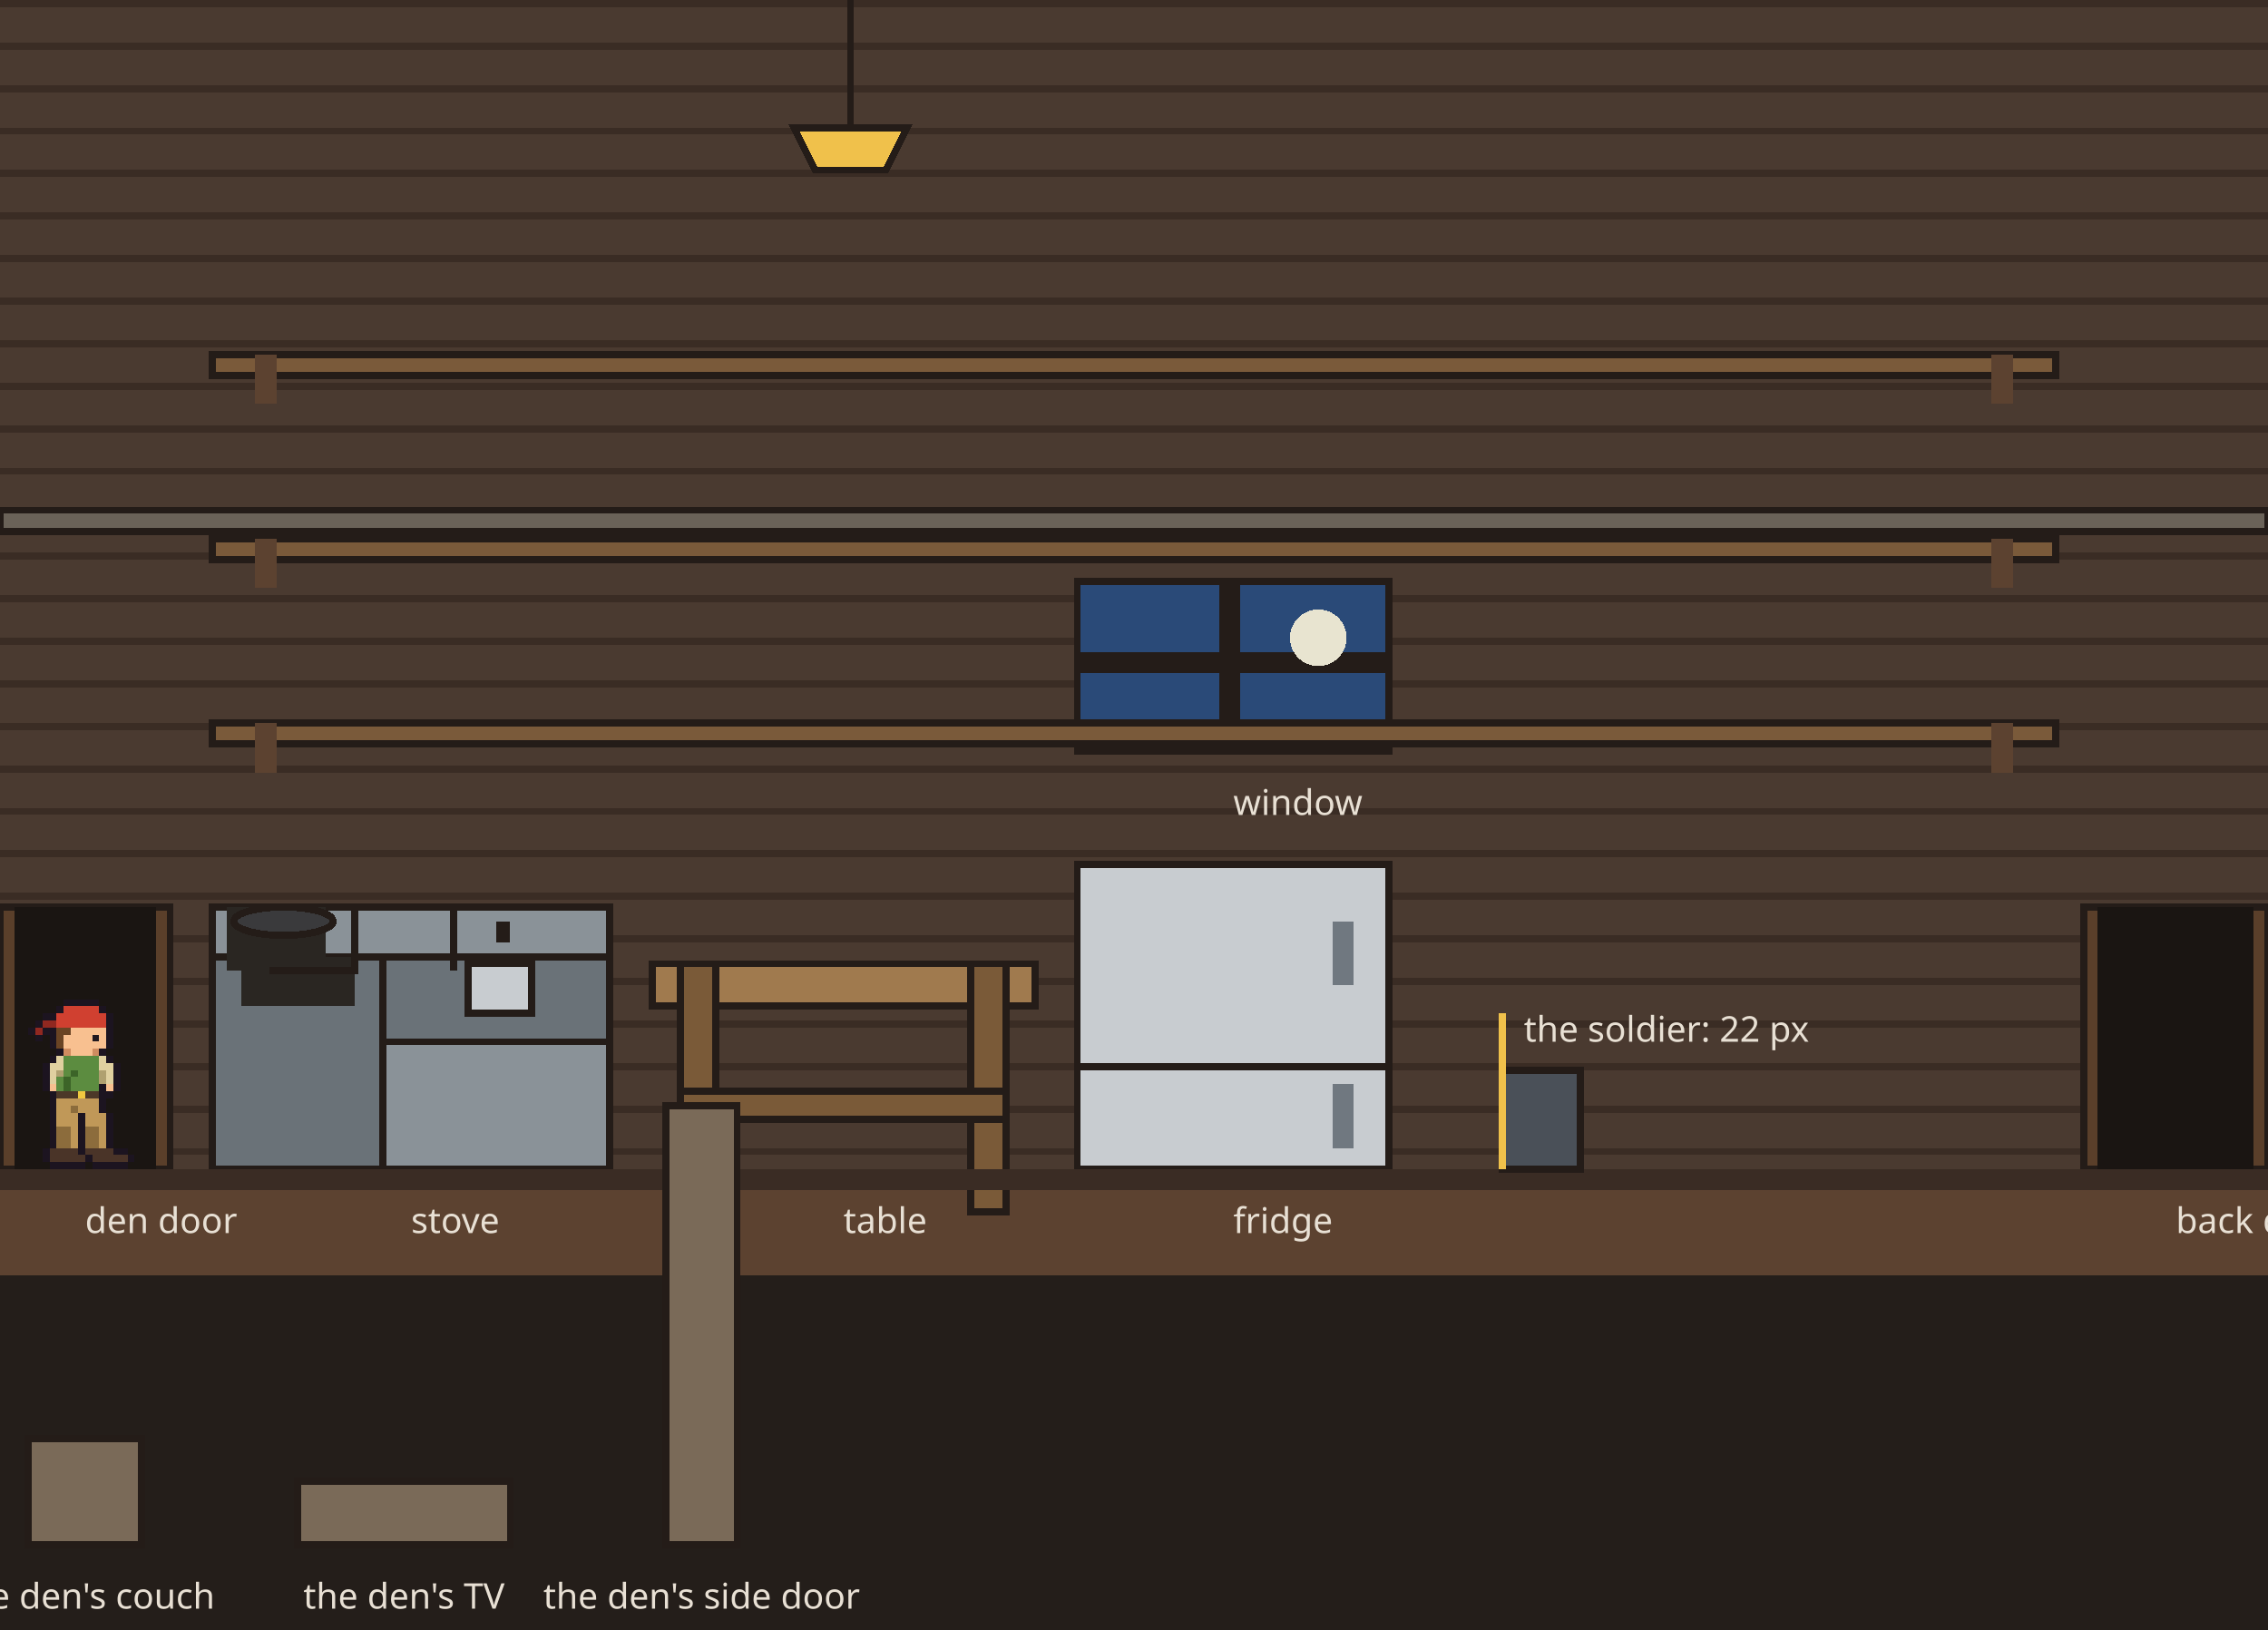
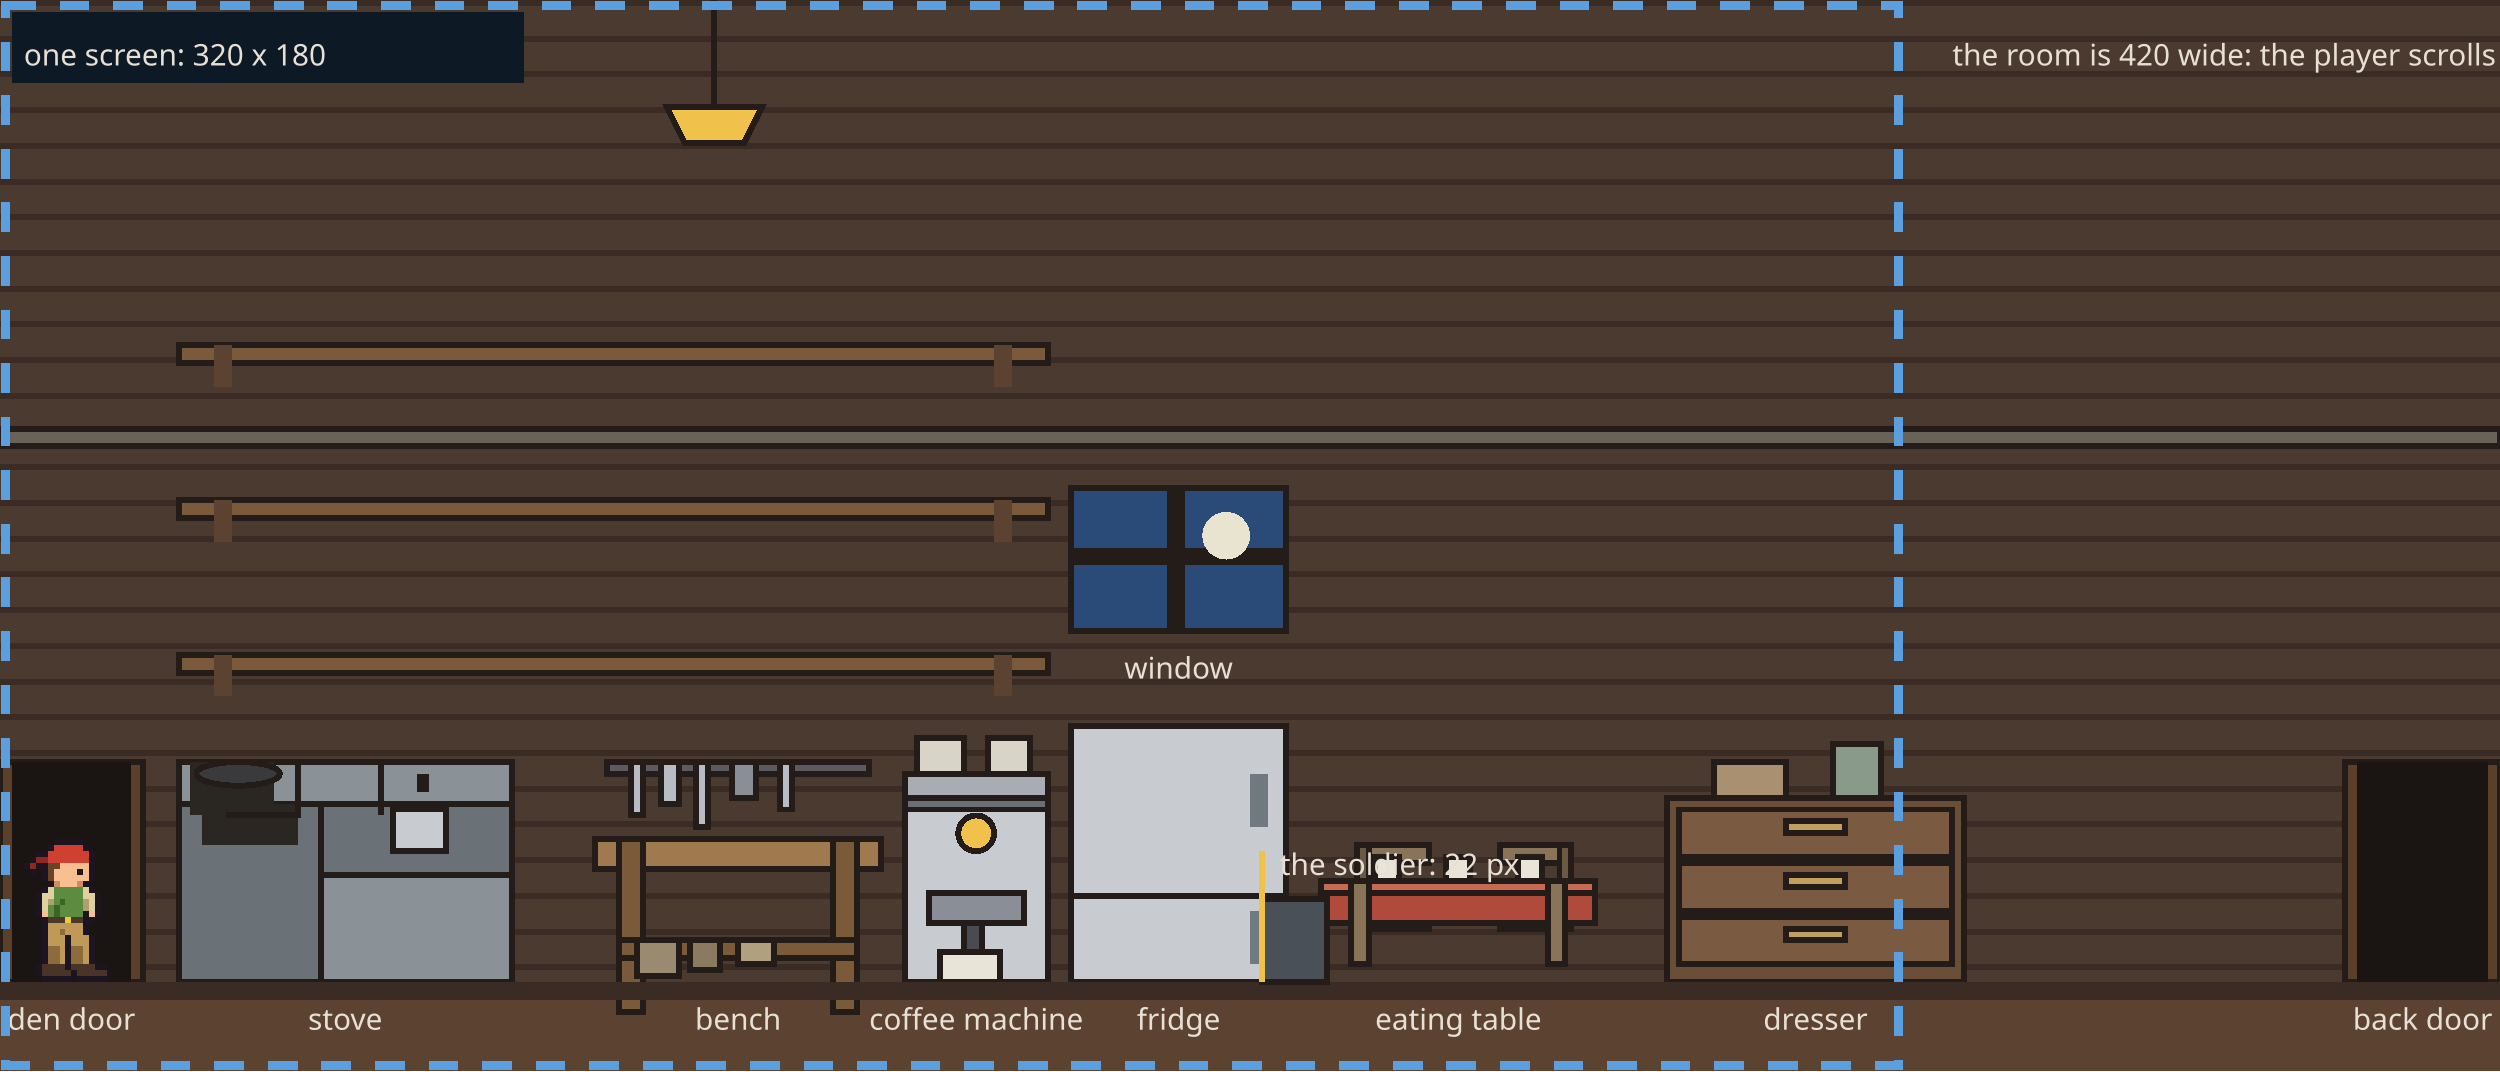
- <svg xmlns="http://www.w3.org/2000/svg" viewBox="0 0 320 230" width="960" height="690" shape-rendering="crispEdges">
+ <svg xmlns="http://www.w3.org/2000/svg" viewBox="0 0 420 180" preserveAspectRatio="xMidYMid meet" shape-rendering="crispEdges">
  <style>text{font:5px sans-serif;fill:#e8e0d4}</style>
-   <rect width="320" height="180" fill="#4a3a30" />
-   <rect x="0" y="0" width="320" height="1" fill="#3a2c24" />
-   <rect x="0" y="6" width="320" height="1" fill="#3a2c24" />
-   <rect x="0" y="12" width="320" height="1" fill="#3a2c24" />
-   <rect x="0" y="18" width="320" height="1" fill="#3a2c24" />
-   <rect x="0" y="24" width="320" height="1" fill="#3a2c24" />
-   <rect x="0" y="30" width="320" height="1" fill="#3a2c24" />
-   <rect x="0" y="36" width="320" height="1" fill="#3a2c24" />
-   <rect x="0" y="42" width="320" height="1" fill="#3a2c24" />
-   <rect x="0" y="48" width="320" height="1" fill="#3a2c24" />
-   <rect x="0" y="54" width="320" height="1" fill="#3a2c24" />
-   <rect x="0" y="60" width="320" height="1" fill="#3a2c24" />
-   <rect x="0" y="66" width="320" height="1" fill="#3a2c24" />
-   <rect x="0" y="72" width="320" height="1" fill="#3a2c24" />
-   <rect x="0" y="78" width="320" height="1" fill="#3a2c24" />
-   <rect x="0" y="84" width="320" height="1" fill="#3a2c24" />
-   <rect x="0" y="90" width="320" height="1" fill="#3a2c24" />
-   <rect x="0" y="96" width="320" height="1" fill="#3a2c24" />
-   <rect x="0" y="102" width="320" height="1" fill="#3a2c24" />
-   <rect x="0" y="108" width="320" height="1" fill="#3a2c24" />
-   <rect x="0" y="114" width="320" height="1" fill="#3a2c24" />
-   <rect x="0" y="120" width="320" height="1" fill="#3a2c24" />
-   <rect x="0" y="126" width="320" height="1" fill="#3a2c24" />
-   <rect x="0" y="132" width="320" height="1" fill="#3a2c24" />
-   <rect x="0" y="138" width="320" height="1" fill="#3a2c24" />
-   <rect x="0" y="144" width="320" height="1" fill="#3a2c24" />
-   <rect x="0" y="150" width="320" height="1" fill="#3a2c24" />
-   <rect x="0" y="156" width="320" height="1" fill="#3a2c24" />
-   <rect x="0" y="162" width="320" height="1" fill="#3a2c24" />
-   <rect x="0" y="165" width="320" height="15" fill="#5c4230" />
-   <rect x="0" y="165" width="320" height="2" fill="#2a1f18" />
+   <rect width="420" height="180" fill="#4a3a30" />
+   <rect x="0" y="0" width="420" height="1" fill="#3a2c24" />
+   <rect x="0" y="6" width="420" height="1" fill="#3a2c24" />
+   <rect x="0" y="12" width="420" height="1" fill="#3a2c24" />
+   <rect x="0" y="18" width="420" height="1" fill="#3a2c24" />
+   <rect x="0" y="24" width="420" height="1" fill="#3a2c24" />
+   <rect x="0" y="30" width="420" height="1" fill="#3a2c24" />
+   <rect x="0" y="36" width="420" height="1" fill="#3a2c24" />
+   <rect x="0" y="42" width="420" height="1" fill="#3a2c24" />
+   <rect x="0" y="48" width="420" height="1" fill="#3a2c24" />
+   <rect x="0" y="54" width="420" height="1" fill="#3a2c24" />
+   <rect x="0" y="60" width="420" height="1" fill="#3a2c24" />
+   <rect x="0" y="66" width="420" height="1" fill="#3a2c24" />
+   <rect x="0" y="72" width="420" height="1" fill="#3a2c24" />
+   <rect x="0" y="78" width="420" height="1" fill="#3a2c24" />
+   <rect x="0" y="84" width="420" height="1" fill="#3a2c24" />
+   <rect x="0" y="90" width="420" height="1" fill="#3a2c24" />
+   <rect x="0" y="96" width="420" height="1" fill="#3a2c24" />
+   <rect x="0" y="102" width="420" height="1" fill="#3a2c24" />
+   <rect x="0" y="108" width="420" height="1" fill="#3a2c24" />
+   <rect x="0" y="114" width="420" height="1" fill="#3a2c24" />
+   <rect x="0" y="120" width="420" height="1" fill="#3a2c24" />
+   <rect x="0" y="126" width="420" height="1" fill="#3a2c24" />
+   <rect x="0" y="132" width="420" height="1" fill="#3a2c24" />
+   <rect x="0" y="138" width="420" height="1" fill="#3a2c24" />
+   <rect x="0" y="144" width="420" height="1" fill="#3a2c24" />
+   <rect x="0" y="150" width="420" height="1" fill="#3a2c24" />
+   <rect x="0" y="156" width="420" height="1" fill="#3a2c24" />
+   <rect x="0" y="162" width="420" height="1" fill="#3a2c24" />
+   <rect x="0" y="165" width="420" height="15" fill="#5c4230" />
+   <rect x="0" y="165" width="420" height="2" fill="#2a1f18" />
  <rect x="0" y="128" width="24" height="37" fill="#5a3f2a" stroke="#241c18" />
  <rect x="2" y="128" width="20" height="37" fill="#1a1512" />
-   <text x="12" y="174" font-size="4">den door</text>
+   <text x="12" y="173" font-size="4" text-anchor="middle">den door</text>
  <rect x="30" y="128" width="56" height="37" fill="#8a9298" stroke="#241c18" />
  <rect x="30" y="135" width="24" height="30" fill="#6a7278" stroke="#241c18" />
  <rect x="54" y="135" width="32" height="12" fill="#6a7278" stroke="#241c18" />
  <rect x="34" y="135" width="16" height="7" fill="#2a2622" />
  <rect x="32" y="128" width="14" height="9" fill="#2a2622" />
  <path d="M38 137 h12 v-9 h14 v9" fill="none" stroke="#241c18" stroke-width="1" />
-   <text x="58" y="174" font-size="4">stove</text>
-   <rect x="92" y="136" width="54" height="6" fill="#a07a4e" stroke="#241c18" />
-   <rect x="96" y="136" width="5" height="35" fill="#7a5a38" stroke="#241c18" />
-   <rect x="137" y="136" width="5" height="35" fill="#7a5a38" stroke="#241c18" />
-   <rect x="96" y="154" width="46" height="4" fill="#7a5a38" stroke="#241c18" />
-   <text x="119" y="174" font-size="4">table</text>
-   <rect x="152" y="122" width="44" height="43" fill="#c8ccd0" stroke="#241c18" />
-   <rect x="152" y="150" width="44" height="1" fill="#241c18" />
-   <rect x="188" y="130" width="3" height="9" fill="#707880" />
-   <rect x="188" y="153" width="3" height="9" fill="#707880" />
-   <text x="174" y="174" font-size="4">fridge</text>
-   <rect x="152" y="82" width="44" height="24" fill="#2a4a78" stroke="#241c18" />
-   <rect x="172" y="82" width="3" height="24" fill="#241c18" />
-   <rect x="152" y="92" width="44" height="3" fill="#241c18" />
-   <circle cx="186" cy="90" r="4" fill="#e8e4d0" />
-   <text x="174" y="115" font-size="4">window</text>
-   <rect x="294" y="128" width="26" height="37" fill="#5a3f2a" stroke="#241c18" />
-   <rect x="296" y="128" width="22" height="37" fill="#1a1512" />
-   <text x="307" y="174" font-size="4">back door</text>
-   <rect x="30" y="102" width="260" height="3" fill="#7a5a3a" stroke="#241c18" />
-   <rect x="36" y="102" width="3" height="7" fill="#5c4230" />
-   <rect x="281" y="102" width="3" height="7" fill="#5c4230" />
-   <rect x="30" y="76" width="260" height="3" fill="#7a5a3a" stroke="#241c18" />
-   <rect x="36" y="76" width="3" height="7" fill="#5c4230" />
-   <rect x="281" y="76" width="3" height="7" fill="#5c4230" />
-   <rect x="30" y="50" width="260" height="3" fill="#7a5a3a" stroke="#241c18" />
-   <rect x="36" y="50" width="3" height="7" fill="#5c4230" />
-   <rect x="281" y="50" width="3" height="7" fill="#5c4230" />
+   <text x="58" y="173" font-size="4" text-anchor="middle">stove</text>
+   <rect x="100" y="141" width="48" height="5" fill="#a07a4e" stroke="#241c18" />
+   <rect x="104" y="141" width="4" height="29" fill="#7a5a38" stroke="#241c18" />
+   <rect x="140" y="141" width="4" height="29" fill="#7a5a38" stroke="#241c18" />
+   <rect x="104" y="158" width="40" height="3" fill="#7a5a38" stroke="#241c18" />
+   <rect x="107" y="158" width="7" height="6" fill="#9a8a70" stroke="#241c18" />
+   <rect x="116" y="158" width="5" height="5" fill="#8a7a60" stroke="#241c18" />
+   <rect x="124" y="158" width="6" height="4" fill="#b0a080" stroke="#241c18" />
+   <rect x="102" y="128" width="44" height="2" fill="#5a5a60" stroke="#241c18" />
+   <rect x="106" y="128" width="2" height="9" fill="#b8bcc4" stroke="#241c18" />
+   <rect x="111" y="128" width="3" height="7" fill="#b8bcc4" stroke="#241c18" />
+   <rect x="117" y="128" width="2" height="11" fill="#b8bcc4" stroke="#241c18" />
+   <rect x="123" y="128" width="4" height="6" fill="#8a8e96" stroke="#241c18" />
+   <rect x="131" y="128" width="2" height="8" fill="#b8bcc4" stroke="#241c18" />
+   <text x="124" y="173" font-size="4" text-anchor="middle">bench</text>
+   <rect x="152" y="130" width="24" height="35" fill="#c8ccd0" stroke="#241c18" />
+   <rect x="152" y="130" width="24" height="6" fill="#a8adb4" stroke="#241c18" />
+   <circle cx="164" cy="140" r="3" fill="#f0c14b" stroke="#241c18" />
+   <rect x="156" y="150" width="16" height="5" fill="#8a8e96" stroke="#241c18" />
+   <rect x="162" y="155" width="3" height="6" fill="#4a4a50" stroke="#241c18" />
+   <rect x="158" y="160" width="10" height="5" fill="#e8e4d8" stroke="#241c18" />
+   <rect x="154" y="124" width="8" height="6" fill="#d8d4c8" stroke="#241c18" />
+   <rect x="166" y="124" width="7" height="6" fill="#d8d4c8" stroke="#241c18" />
+   <rect x="152" y="134" width="24" height="2" fill="#6a6e76" stroke="#241c18" />
+   <text x="164" y="173" font-size="4" text-anchor="middle">coffee machine</text>
+   <rect x="180" y="122" width="36" height="43" fill="#c8ccd0" stroke="#241c18" />
+   <rect x="180" y="150" width="36" height="1" fill="#241c18" />
+   <rect x="210" y="130" width="3" height="9" fill="#707880" />
+   <rect x="210" y="153" width="3" height="9" fill="#707880" />
+   <text x="198" y="173" font-size="4" text-anchor="middle">fridge</text>
+   <rect x="228" y="153" width="12" height="3" fill="#8a7458" stroke="#241c18" />
+   <rect x="228" y="142" width="12" height="3" fill="#8a7458" stroke="#241c18" />
+   <rect x="252" y="153" width="12" height="3" fill="#8a7458" stroke="#241c18" />
+   <rect x="252" y="142" width="12" height="3" fill="#8a7458" stroke="#241c18" />
+   <rect x="228" y="142" width="2" height="9" fill="#6a5a44" stroke="#241c18" />
+   <rect x="262" y="142" width="2" height="9" fill="#6a5a44" stroke="#241c18" />
+   <rect x="222" y="148" width="46" height="4" fill="#b8a888" stroke="#241c18" />
+   <rect x="222" y="148" width="46" height="7" fill="#b04a3a" stroke="#241c18" />
+   <rect x="222" y="148" width="46" height="2" fill="#c86a52" stroke="#241c18" />
+   <rect x="227" y="148" width="3" height="14" fill="#8a7458" stroke="#241c18" />
+   <rect x="260" y="148" width="3" height="14" fill="#8a7458" stroke="#241c18" />
+   <rect x="231" y="144" width="4" height="4" fill="#e8e4d8" stroke="#241c18" />
+   <rect x="243" y="144" width="4" height="4" fill="#e8e4d8" stroke="#241c18" />
+   <rect x="255" y="144" width="4" height="4" fill="#e8e4d8" stroke="#241c18" />
+   <text x="245" y="173" font-size="4" text-anchor="middle">eating table</text>
+   <rect x="180" y="82" width="36" height="24" fill="#2a4a78" stroke="#241c18" />
+   <rect x="196" y="82" width="3" height="24" fill="#241c18" />
+   <rect x="180" y="92" width="36" height="3" fill="#241c18" />
+   <circle cx="206" cy="90" r="4" fill="#e8e4d0" />
+   <text x="198" y="114" font-size="4" text-anchor="middle">window</text>
+   <rect x="280" y="134" width="50" height="31" fill="#6a4e38" stroke="#241c18" />
+   <rect x="282" y="136" width="46" height="8" fill="#7a5a40" stroke="#241c18" />
+   <rect x="282" y="145" width="46" height="8" fill="#7a5a40" stroke="#241c18" />
+   <rect x="282" y="154" width="46" height="8" fill="#7a5a40" stroke="#241c18" />
+   <rect x="300" y="138" width="10" height="2" fill="#c0a060" stroke="#241c18" />
+   <rect x="300" y="147" width="10" height="2" fill="#c0a060" stroke="#241c18" />
+   <rect x="300" y="156" width="10" height="2" fill="#c0a060" stroke="#241c18" />
+   <rect x="288" y="128" width="12" height="6" fill="#a89070" stroke="#241c18" />
+   <rect x="308" y="125" width="8" height="9" fill="#8a9a8a" stroke="#241c18" />
+   <text x="305" y="173" font-size="4" text-anchor="middle">dresser</text>
+   <rect x="394" y="128" width="26" height="37" fill="#5a3f2a" stroke="#241c18" />
+   <rect x="396" y="128" width="22" height="37" fill="#1a1512" />
+   <text x="407" y="173" font-size="4" text-anchor="middle">back door</text>
+   <rect x="30" y="110" width="146" height="3" fill="#7a5a3a" stroke="#241c18" />
+   <rect x="36" y="110" width="3" height="7" fill="#5c4230" />
+   <rect x="167" y="110" width="3" height="7" fill="#5c4230" />
+   <rect x="30" y="84" width="146" height="3" fill="#7a5a3a" stroke="#241c18" />
+   <rect x="36" y="84" width="3" height="7" fill="#5c4230" />
+   <rect x="167" y="84" width="3" height="7" fill="#5c4230" />
+   <rect x="30" y="58" width="146" height="3" fill="#7a5a3a" stroke="#241c18" />
+   <rect x="36" y="58" width="3" height="7" fill="#5c4230" />
+   <rect x="167" y="58" width="3" height="7" fill="#5c4230" />
  <line x1="120" y1="0" x2="120" y2="18" stroke="#241c18" stroke-width="1" />
  <path d="M112 18 h16 l-3 6 h-10 z" fill="#f0c14b" stroke="#241c18" stroke-width="1" />
  <rect x="66" y="136" width="9" height="7" fill="#c8ccd0" stroke="#241c18" stroke-width="1" />
  <rect x="70" y="130" width="2" height="3" fill="#241c18" />
  <ellipse cx="40" cy="130" rx="7" ry="2" fill="#3a3a3c" stroke="#241c18" stroke-width="1" />
-   <rect x="0" y="165" width="320" height="3" fill="#3a2c24" />
+   <rect x="0" y="165" width="420" height="3" fill="#3a2c24" />
  <rect x="212" y="151" width="11" height="14" fill="#4a5058" stroke="#241c18" stroke-width="1" />
-   <rect x="0" y="72" width="320" height="3" fill="#6a6258" stroke="#241c18" stroke-width="1" />
+   <rect x="0" y="72" width="420" height="3" fill="#6a6258" stroke="#241c18" stroke-width="1" />
  <rect x="9" y="141" width="1" height="1" fill="#1c1420" />
  <rect x="10" y="141" width="1" height="1" fill="#1c1420" />
  <rect x="11" y="141" width="1" height="1" fill="#1c1420" />
  <rect x="12" y="141" width="1" height="1" fill="#1c1420" />
  <rect x="13" y="141" width="1" height="1" fill="#1c1420" />
  <rect x="8" y="142" width="1" height="1" fill="#1c1420" />
  <rect x="9" y="142" width="1" height="1" fill="#d04030" />
  <rect x="10" y="142" width="1" height="1" fill="#d04030" />
  <rect x="11" y="142" width="1" height="1" fill="#d04030" />
  <rect x="12" y="142" width="1" height="1" fill="#d04030" />
  <rect x="13" y="142" width="1" height="1" fill="#d04030" />
  <rect x="14" y="142" width="1" height="1" fill="#1c1420" />
  <rect x="6" y="143" width="1" height="1" fill="#1c1420" />
  <rect x="7" y="143" width="1" height="1" fill="#1c1420" />
  <rect x="8" y="143" width="1" height="1" fill="#d04030" />
  <rect x="9" y="143" width="1" height="1" fill="#d04030" />
  <rect x="10" y="143" width="1" height="1" fill="#d04030" />
  <rect x="11" y="143" width="1" height="1" fill="#d04030" />
  <rect x="12" y="143" width="1" height="1" fill="#d04030" />
  <rect x="13" y="143" width="1" height="1" fill="#d04030" />
  <rect x="14" y="143" width="1" height="1" fill="#d04030" />
  <rect x="15" y="143" width="1" height="1" fill="#1c1420" />
  <rect x="5" y="144" width="1" height="1" fill="#1c1420" />
  <rect x="6" y="144" width="1" height="1" fill="#902820" />
  <rect x="7" y="144" width="1" height="1" fill="#902820" />
  <rect x="8" y="144" width="1" height="1" fill="#d04030" />
  <rect x="9" y="144" width="1" height="1" fill="#d04030" />
  <rect x="10" y="144" width="1" height="1" fill="#d04030" />
  <rect x="11" y="144" width="1" height="1" fill="#d04030" />
  <rect x="12" y="144" width="1" height="1" fill="#d04030" />
  <rect x="13" y="144" width="1" height="1" fill="#d04030" />
  <rect x="14" y="144" width="1" height="1" fill="#d04030" />
  <rect x="15" y="144" width="1" height="1" fill="#1c1420" />
  <rect x="4" y="145" width="1" height="1" fill="#1c1420" />
  <rect x="5" y="145" width="1" height="1" fill="#902820" />
  <rect x="6" y="145" width="1" height="1" fill="#1c1420" />
  <rect x="7" y="145" width="1" height="1" fill="#1c1420" />
  <rect x="8" y="145" width="1" height="1" fill="#6a4424" />
  <rect x="9" y="145" width="1" height="1" fill="#6a4424" />
  <rect x="10" y="145" width="1" height="1" fill="#f8c090" />
  <rect x="11" y="145" width="1" height="1" fill="#f8c090" />
  <rect x="12" y="145" width="1" height="1" fill="#f8c090" />
  <rect x="13" y="145" width="1" height="1" fill="#f8c090" />
  <rect x="14" y="145" width="1" height="1" fill="#f8c090" />
  <rect x="15" y="145" width="1" height="1" fill="#1c1420" />
  <rect x="5" y="146" width="1" height="1" fill="#1c1420" />
  <rect x="7" y="146" width="1" height="1" fill="#1c1420" />
  <rect x="8" y="146" width="1" height="1" fill="#6a4424" />
  <rect x="9" y="146" width="1" height="1" fill="#f8c090" />
  <rect x="10" y="146" width="1" height="1" fill="#f8c090" />
  <rect x="11" y="146" width="1" height="1" fill="#f8c090" />
  <rect x="12" y="146" width="1" height="1" fill="#f8c090" />
  <rect x="13" y="146" width="1" height="1" fill="#201820" />
  <rect x="14" y="146" width="1" height="1" fill="#f8c090" />
  <rect x="15" y="146" width="1" height="1" fill="#1c1420" />
  <rect x="7" y="147" width="1" height="1" fill="#1c1420" />
  <rect x="8" y="147" width="1" height="1" fill="#6a4424" />
  <rect x="9" y="147" width="1" height="1" fill="#f8c090" />
  <rect x="10" y="147" width="1" height="1" fill="#f8c090" />
  <rect x="11" y="147" width="1" height="1" fill="#f8c090" />
  <rect x="12" y="147" width="1" height="1" fill="#f8c090" />
  <rect x="13" y="147" width="1" height="1" fill="#f8c090" />
  <rect x="14" y="147" width="1" height="1" fill="#f8c090" />
  <rect x="15" y="147" width="1" height="1" fill="#1c1420" />
  <rect x="8" y="148" width="1" height="1" fill="#1c1420" />
  <rect x="9" y="148" width="1" height="1" fill="#d08c60" />
  <rect x="10" y="148" width="1" height="1" fill="#f8c090" />
  <rect x="11" y="148" width="1" height="1" fill="#f8c090" />
  <rect x="12" y="148" width="1" height="1" fill="#f8c090" />
  <rect x="13" y="148" width="1" height="1" fill="#d08c60" />
  <rect x="14" y="148" width="1" height="1" fill="#1c1420" />
  <rect x="7" y="149" width="1" height="1" fill="#1c1420" />
  <rect x="8" y="149" width="1" height="1" fill="#e0d0a0" />
  <rect x="9" y="149" width="1" height="1" fill="#5c8c40" />
  <rect x="10" y="149" width="1" height="1" fill="#5c8c40" />
  <rect x="11" y="149" width="1" height="1" fill="#5c8c40" />
  <rect x="12" y="149" width="1" height="1" fill="#5c8c40" />
  <rect x="13" y="149" width="1" height="1" fill="#5c8c40" />
  <rect x="14" y="149" width="1" height="1" fill="#e0d0a0" />
  <rect x="15" y="149" width="1" height="1" fill="#1c1420" />
  <rect x="6" y="150" width="1" height="1" fill="#1c1420" />
  <rect x="7" y="150" width="1" height="1" fill="#e0d0a0" />
  <rect x="8" y="150" width="1" height="1" fill="#e0d0a0" />
  <rect x="9" y="150" width="1" height="1" fill="#5c8c40" />
  <rect x="10" y="150" width="1" height="1" fill="#5c8c40" />
  <rect x="11" y="150" width="1" height="1" fill="#5c8c40" />
  <rect x="12" y="150" width="1" height="1" fill="#5c8c40" />
  <rect x="13" y="150" width="1" height="1" fill="#5c8c40" />
  <rect x="14" y="150" width="1" height="1" fill="#e0d0a0" />
  <rect x="15" y="150" width="1" height="1" fill="#e0d0a0" />
  <rect x="16" y="150" width="1" height="1" fill="#1c1420" />
  <rect x="6" y="151" width="1" height="1" fill="#1c1420" />
  <rect x="7" y="151" width="1" height="1" fill="#e0d0a0" />
  <rect x="8" y="151" width="1" height="1" fill="#b0a070" />
  <rect x="9" y="151" width="1" height="1" fill="#5c8c40" />
  <rect x="10" y="151" width="1" height="1" fill="#3c6428" />
  <rect x="11" y="151" width="1" height="1" fill="#5c8c40" />
  <rect x="12" y="151" width="1" height="1" fill="#5c8c40" />
  <rect x="13" y="151" width="1" height="1" fill="#5c8c40" />
  <rect x="14" y="151" width="1" height="1" fill="#b0a070" />
  <rect x="15" y="151" width="1" height="1" fill="#e0d0a0" />
  <rect x="16" y="151" width="1" height="1" fill="#1c1420" />
  <rect x="6" y="152" width="1" height="1" fill="#1c1420" />
  <rect x="7" y="152" width="1" height="1" fill="#e0d0a0" />
  <rect x="8" y="152" width="1" height="1" fill="#5c8c40" />
  <rect x="9" y="152" width="1" height="1" fill="#3c6428" />
  <rect x="10" y="152" width="1" height="1" fill="#5c8c40" />
  <rect x="11" y="152" width="1" height="1" fill="#5c8c40" />
  <rect x="12" y="152" width="1" height="1" fill="#5c8c40" />
  <rect x="13" y="152" width="1" height="1" fill="#5c8c40" />
  <rect x="14" y="152" width="1" height="1" fill="#b0a070" />
  <rect x="15" y="152" width="1" height="1" fill="#e0d0a0" />
  <rect x="16" y="152" width="1" height="1" fill="#1c1420" />
  <rect x="6" y="153" width="1" height="1" fill="#1c1420" />
  <rect x="7" y="153" width="1" height="1" fill="#f8c090" />
  <rect x="8" y="153" width="1" height="1" fill="#5c8c40" />
  <rect x="9" y="153" width="1" height="1" fill="#3c6428" />
  <rect x="10" y="153" width="1" height="1" fill="#5c8c40" />
  <rect x="11" y="153" width="1" height="1" fill="#5c8c40" />
  <rect x="12" y="153" width="1" height="1" fill="#5c8c40" />
  <rect x="13" y="153" width="1" height="1" fill="#5c8c40" />
  <rect x="14" y="153" width="1" height="1" fill="#1c1420" />
  <rect x="15" y="153" width="1" height="1" fill="#f8c090" />
  <rect x="16" y="153" width="1" height="1" fill="#1c1420" />
  <rect x="7" y="154" width="1" height="1" fill="#1c1420" />
  <rect x="8" y="154" width="1" height="1" fill="#4c3828" />
  <rect x="9" y="154" width="1" height="1" fill="#4c3828" />
  <rect x="10" y="154" width="1" height="1" fill="#4c3828" />
  <rect x="11" y="154" width="1" height="1" fill="#f0c840" />
  <rect x="12" y="154" width="1" height="1" fill="#4c3828" />
  <rect x="13" y="154" width="1" height="1" fill="#4c3828" />
  <rect x="14" y="154" width="1" height="1" fill="#1c1420" />
  <rect x="15" y="154" width="1" height="1" fill="#1c1420" />
  <rect x="7" y="155" width="1" height="1" fill="#1c1420" />
  <rect x="8" y="155" width="1" height="1" fill="#c09858" />
  <rect x="9" y="155" width="1" height="1" fill="#c09858" />
  <rect x="10" y="155" width="1" height="1" fill="#c09858" />
  <rect x="11" y="155" width="1" height="1" fill="#c09858" />
  <rect x="12" y="155" width="1" height="1" fill="#c09858" />
  <rect x="13" y="155" width="1" height="1" fill="#c09858" />
  <rect x="14" y="155" width="1" height="1" fill="#1c1420" />
  <rect x="7" y="156" width="1" height="1" fill="#1c1420" />
  <rect x="8" y="156" width="1" height="1" fill="#c09858" />
  <rect x="9" y="156" width="1" height="1" fill="#c09858" />
  <rect x="10" y="156" width="1" height="1" fill="#8c6c3c" />
  <rect x="11" y="156" width="1" height="1" fill="#c09858" />
  <rect x="12" y="156" width="1" height="1" fill="#c09858" />
  <rect x="13" y="156" width="1" height="1" fill="#c09858" />
  <rect x="14" y="156" width="1" height="1" fill="#1c1420" />
  <rect x="7" y="157" width="1" height="1" fill="#1c1420" />
  <rect x="8" y="157" width="1" height="1" fill="#c09858" />
  <rect x="9" y="157" width="1" height="1" fill="#c09858" />
  <rect x="10" y="157" width="1" height="1" fill="#c09858" />
  <rect x="11" y="157" width="1" height="1" fill="#1c1420" />
  <rect x="12" y="157" width="1" height="1" fill="#c09858" />
  <rect x="13" y="157" width="1" height="1" fill="#c09858" />
  <rect x="14" y="157" width="1" height="1" fill="#c09858" />
  <rect x="15" y="157" width="1" height="1" fill="#1c1420" />
  <rect x="7" y="158" width="1" height="1" fill="#1c1420" />
  <rect x="8" y="158" width="1" height="1" fill="#c09858" />
  <rect x="9" y="158" width="1" height="1" fill="#c09858" />
  <rect x="10" y="158" width="1" height="1" fill="#c09858" />
  <rect x="11" y="158" width="1" height="1" fill="#1c1420" />
  <rect x="12" y="158" width="1" height="1" fill="#c09858" />
  <rect x="13" y="158" width="1" height="1" fill="#c09858" />
  <rect x="14" y="158" width="1" height="1" fill="#c09858" />
  <rect x="15" y="158" width="1" height="1" fill="#1c1420" />
  <rect x="7" y="159" width="1" height="1" fill="#1c1420" />
  <rect x="8" y="159" width="1" height="1" fill="#8c6c3c" />
  <rect x="9" y="159" width="1" height="1" fill="#8c6c3c" />
  <rect x="10" y="159" width="1" height="1" fill="#c09858" />
  <rect x="11" y="159" width="1" height="1" fill="#1c1420" />
  <rect x="12" y="159" width="1" height="1" fill="#8c6c3c" />
  <rect x="13" y="159" width="1" height="1" fill="#8c6c3c" />
  <rect x="14" y="159" width="1" height="1" fill="#c09858" />
  <rect x="15" y="159" width="1" height="1" fill="#1c1420" />
  <rect x="7" y="160" width="1" height="1" fill="#1c1420" />
  <rect x="8" y="160" width="1" height="1" fill="#8c6c3c" />
  <rect x="9" y="160" width="1" height="1" fill="#8c6c3c" />
  <rect x="10" y="160" width="1" height="1" fill="#c09858" />
  <rect x="11" y="160" width="1" height="1" fill="#1c1420" />
  <rect x="12" y="160" width="1" height="1" fill="#8c6c3c" />
  <rect x="13" y="160" width="1" height="1" fill="#8c6c3c" />
  <rect x="14" y="160" width="1" height="1" fill="#c09858" />
  <rect x="15" y="160" width="1" height="1" fill="#1c1420" />
  <rect x="7" y="161" width="1" height="1" fill="#1c1420" />
  <rect x="8" y="161" width="1" height="1" fill="#8c6c3c" />
  <rect x="9" y="161" width="1" height="1" fill="#8c6c3c" />
  <rect x="10" y="161" width="1" height="1" fill="#c09858" />
  <rect x="11" y="161" width="1" height="1" fill="#1c1420" />
  <rect x="12" y="161" width="1" height="1" fill="#8c6c3c" />
  <rect x="13" y="161" width="1" height="1" fill="#8c6c3c" />
  <rect x="14" y="161" width="1" height="1" fill="#c09858" />
  <rect x="15" y="161" width="1" height="1" fill="#1c1420" />
  <rect x="6" y="162" width="1" height="1" fill="#1c1420" />
  <rect x="7" y="162" width="1" height="1" fill="#4a3428" />
  <rect x="8" y="162" width="1" height="1" fill="#4a3428" />
  <rect x="9" y="162" width="1" height="1" fill="#4a3428" />
  <rect x="10" y="162" width="1" height="1" fill="#4a3428" />
  <rect x="11" y="162" width="1" height="1" fill="#1c1420" />
  <rect x="12" y="162" width="1" height="1" fill="#4a3428" />
  <rect x="13" y="162" width="1" height="1" fill="#4a3428" />
  <rect x="14" y="162" width="1" height="1" fill="#4a3428" />
  <rect x="15" y="162" width="1" height="1" fill="#4a3428" />
  <rect x="16" y="162" width="1" height="1" fill="#1c1420" />
  <rect x="17" y="162" width="1" height="1" fill="#1c1420" />
  <rect x="6" y="163" width="1" height="1" fill="#1c1420" />
  <rect x="7" y="163" width="1" height="1" fill="#4a3428" />
  <rect x="8" y="163" width="1" height="1" fill="#4a3428" />
  <rect x="9" y="163" width="1" height="1" fill="#4a3428" />
  <rect x="10" y="163" width="1" height="1" fill="#4a3428" />
  <rect x="11" y="163" width="1" height="1" fill="#4a3428" />
  <rect x="12" y="163" width="1" height="1" fill="#1c1420" />
  <rect x="13" y="163" width="1" height="1" fill="#4a3428" />
  <rect x="14" y="163" width="1" height="1" fill="#4a3428" />
  <rect x="15" y="163" width="1" height="1" fill="#4a3428" />
  <rect x="16" y="163" width="1" height="1" fill="#4a3428" />
  <rect x="17" y="163" width="1" height="1" fill="#4a3428" />
  <rect x="18" y="163" width="1" height="1" fill="#1c1420" />
  <rect x="7" y="164" width="1" height="1" fill="#1c1420" />
  <rect x="8" y="164" width="1" height="1" fill="#1c1420" />
  <rect x="9" y="164" width="1" height="1" fill="#1c1420" />
  <rect x="10" y="164" width="1" height="1" fill="#1c1420" />
  <rect x="11" y="164" width="1" height="1" fill="#1c1420" />
  <rect x="13" y="164" width="1" height="1" fill="#1c1420" />
  <rect x="14" y="164" width="1" height="1" fill="#1c1420" />
  <rect x="15" y="164" width="1" height="1" fill="#1c1420" />
  <rect x="16" y="164" width="1" height="1" fill="#1c1420" />
  <rect x="17" y="164" width="1" height="1" fill="#1c1420" />
  <line x1="212" y1="143" x2="212" y2="165" stroke="#f0c14b" stroke-width="1" />
  <text x="215" y="147" fill="#f0c14b">the soldier: 22 px</text>
-   <rect x="0" y="180" width="320" height="50" fill="#241e1a" />
-   <rect x="4" y="203" width="16" height="15" fill="#7a6a58" stroke="#241c18" stroke-width="1" />
-   <text x="12" y="227" font-size="4" text-anchor="middle">the den's couch</text>
-   <rect x="42" y="209" width="30" height="9" fill="#7a6a58" stroke="#241c18" stroke-width="1" />
-   <text x="57" y="227" font-size="4" text-anchor="middle">the den's TV</text>
-   <rect x="94" y="156" width="10" height="62" fill="#7a6a58" stroke="#241c18" stroke-width="1" />
-   <text x="99" y="227" font-size="4" text-anchor="middle">the den's side door</text>
+   <rect x="1" y="1" width="318" height="178" fill="none" stroke="#5aa0e0" stroke-width="1.5" stroke-dasharray="5 4" />
+   <rect x="2" y="2" width="86" height="12" fill="#0d1a26" />
+   <text x="4" y="11" fill="#7cc0f0" font-size="5">one screen: 320 x 180</text>
+   <text x="328" y="11" fill="#7cc0f0" font-size="5">the room is 420 wide: the player scrolls through it</text>
</svg>
